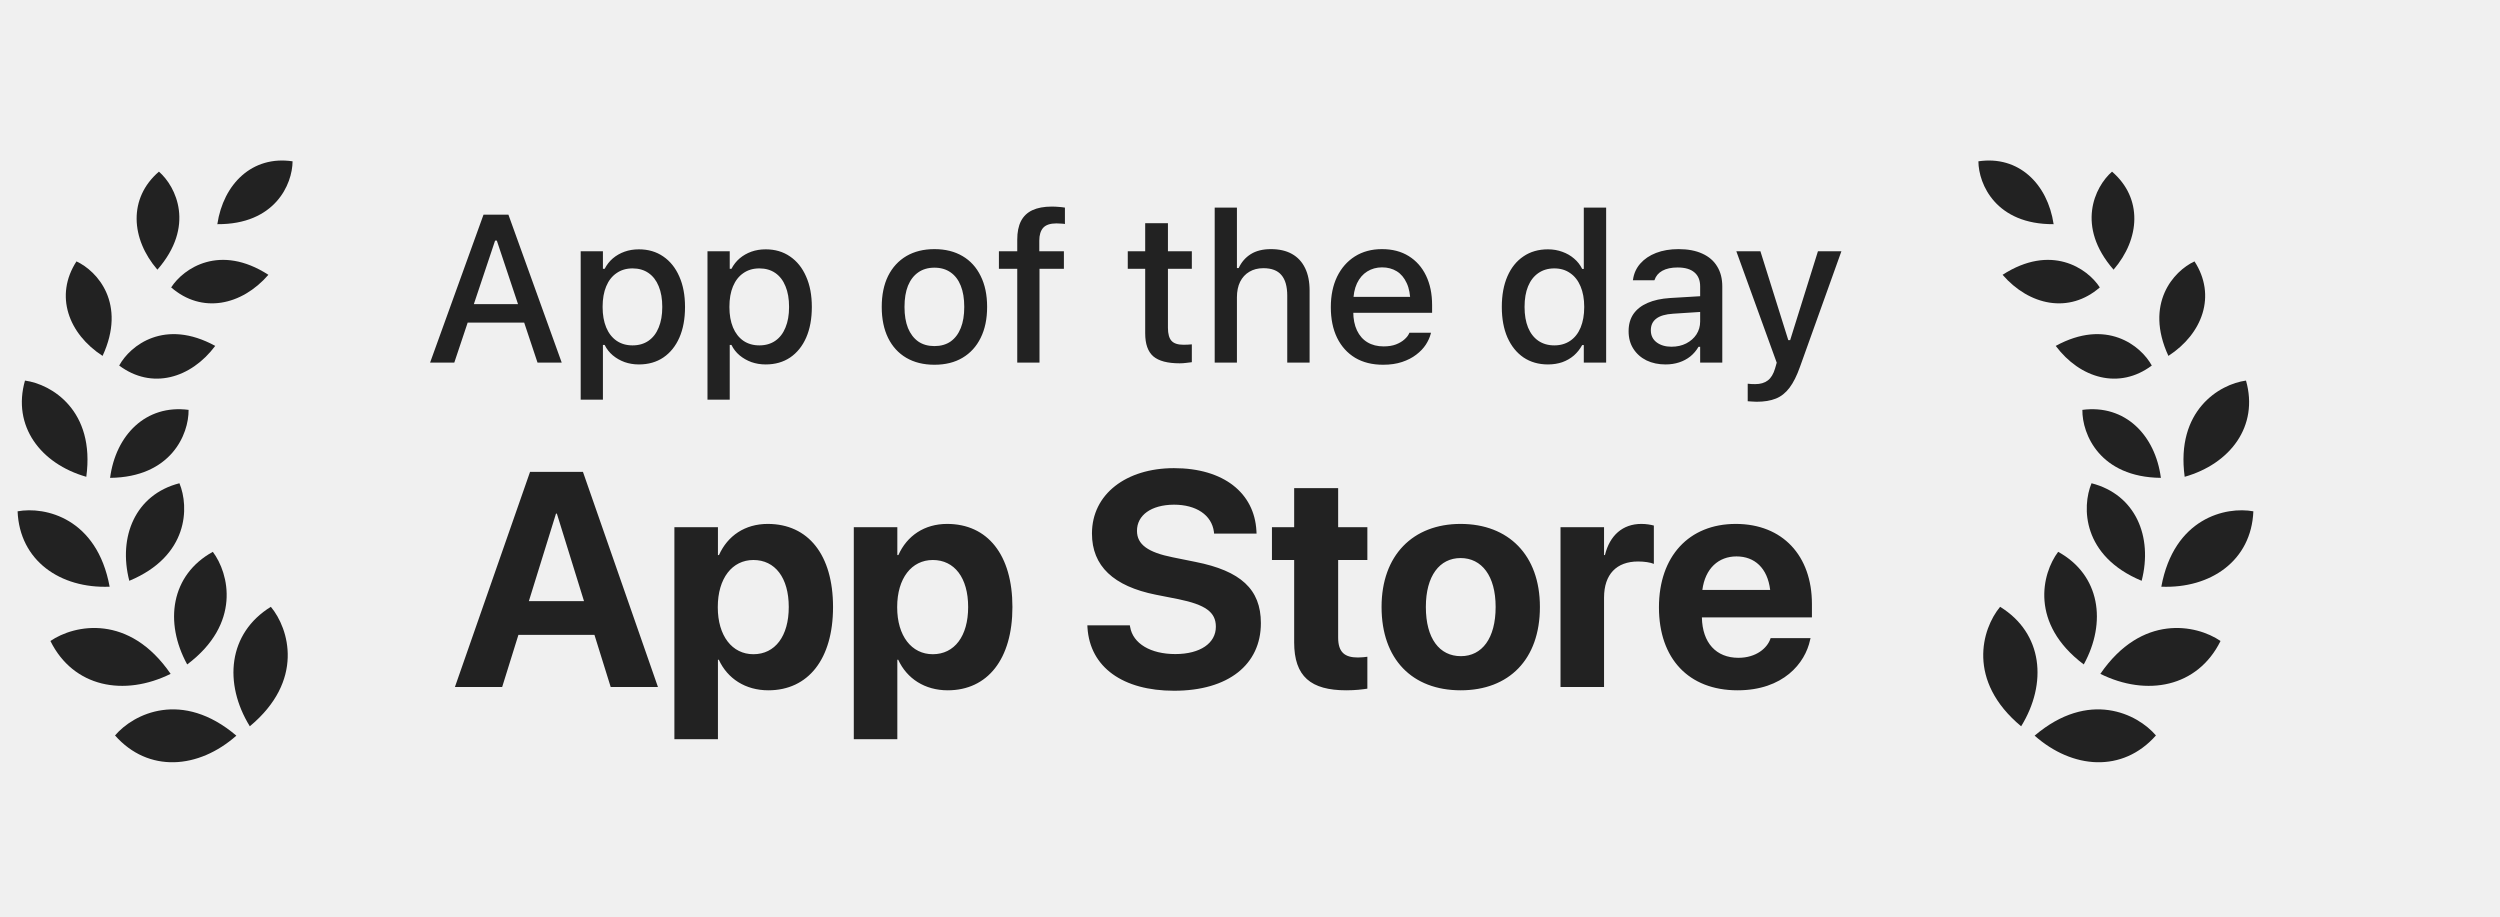
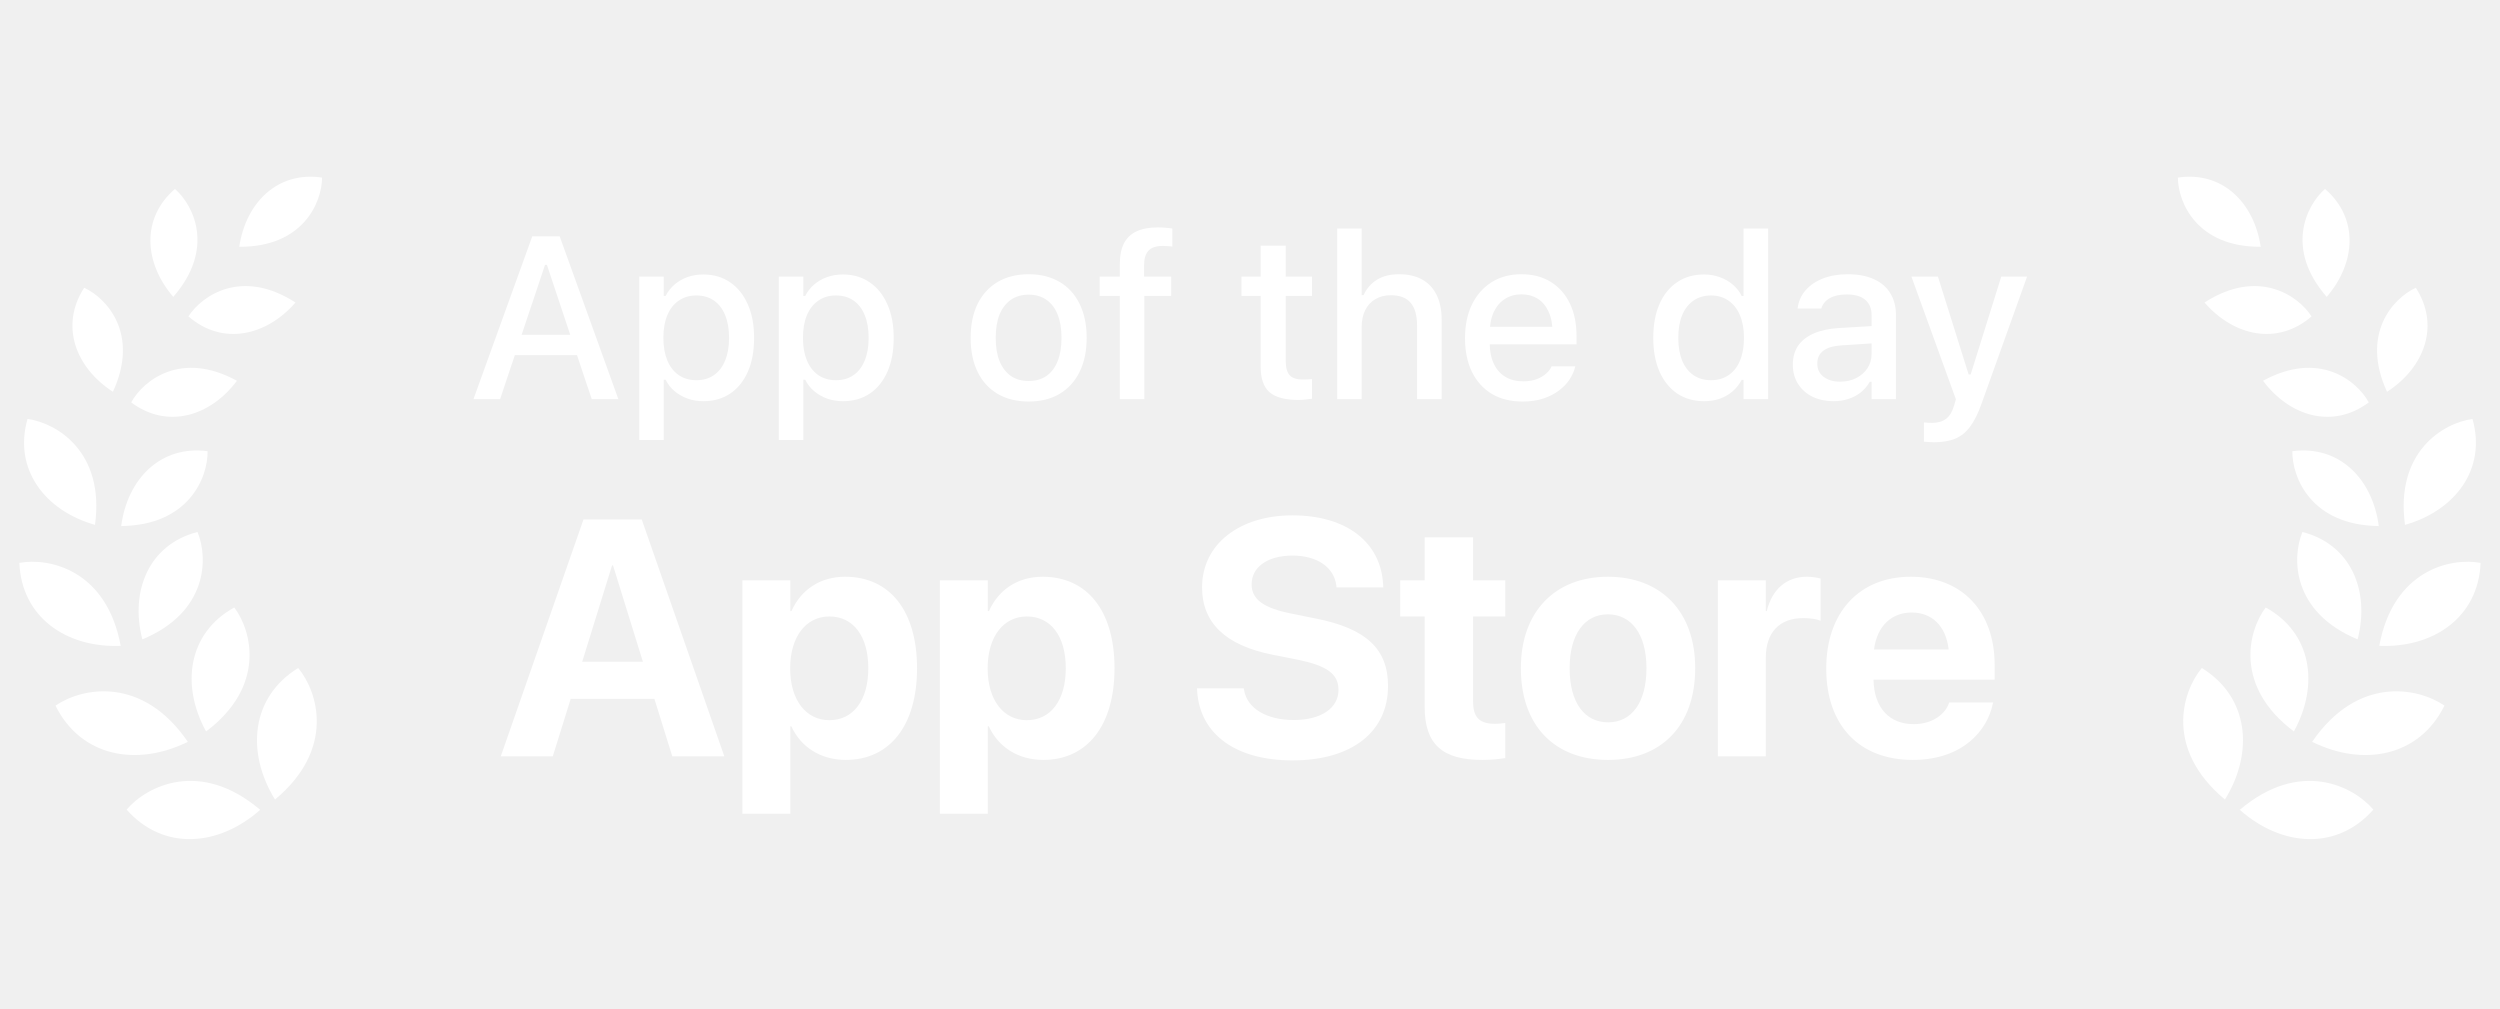
- <svg xmlns="http://www.w3.org/2000/svg" width="131" height="48" viewBox="0 0 131 48" fill="none">
-   <path d="M13.09 38.058C11.706 35.811 11.944 33.182 14.193 31.797C15.147 32.944 15.961 35.67 13.09 38.058Z" fill="#222222" />
-   <path d="M9.809 34.817C8.599 32.615 8.948 30.127 11.152 28.916C12.004 30.051 12.65 32.681 9.809 34.817Z" fill="#222222" />
-   <path d="M6.775 30.434C6.181 28.123 7.09 25.916 9.402 25.322C9.918 26.568 9.892 29.139 6.775 30.434Z" fill="#222222" />
-   <path d="M5.769 25.04C6.063 22.8 7.641 21.182 9.882 21.477C9.896 22.754 8.965 25.004 5.769 25.04Z" fill="#222222" />
-   <path d="M8.247 14.131C6.856 12.515 6.711 10.386 8.328 8.994C9.236 9.788 10.233 11.859 8.247 14.131Z" fill="#222222" />
-   <path d="M11.388 11.747C11.704 9.637 13.22 8.137 15.331 8.453C15.322 9.659 14.406 11.766 11.388 11.747Z" fill="#222222" />
-   <path d="M5.375 18.649C3.585 17.489 2.846 15.488 4.007 13.697C5.101 14.204 6.641 15.91 5.375 18.649Z" fill="#222222" />
-   <path d="M12.385 38.548C10.409 40.298 7.778 40.516 6.027 38.538C6.994 37.402 9.539 36.131 12.385 38.548Z" fill="#222222" />
-   <path d="M8.941 35.31C6.511 36.513 3.845 36.02 2.642 33.588C3.906 32.722 6.771 32.148 8.941 35.31Z" fill="#222222" />
-   <path d="M5.745 30.743C3.159 30.847 1.026 29.38 0.922 26.793C2.361 26.529 5.082 27.142 5.745 30.743Z" fill="#222222" />
-   <path d="M4.522 24.984C2.134 24.305 0.629 22.331 1.309 19.942C2.699 20.132 4.995 21.505 4.522 24.984Z" fill="#222222" />
-   <path d="M11.278 18.125C10 19.832 7.953 20.433 6.245 19.154C6.825 18.096 8.632 16.676 11.278 18.125Z" fill="#222222" />
-   <path d="M14.064 14.4C12.665 16.009 10.579 16.46 8.969 15.06C9.624 14.047 11.529 12.762 14.064 14.4Z" fill="#222222" />
-   <path d="M22.537 19L25.336 11.249H26.308V12.608H25.943L23.805 19H22.537ZM23.886 16.905L24.224 15.938H27.753L28.091 16.905H23.886ZM28.166 19L26.034 12.608V11.249H26.641L29.434 19H28.166ZM30.428 20.944V13.167H31.593V14.085H31.685C31.796 13.871 31.939 13.688 32.114 13.538C32.293 13.387 32.497 13.271 32.727 13.188C32.956 13.106 33.206 13.065 33.479 13.065C33.969 13.065 34.395 13.19 34.757 13.441C35.118 13.688 35.398 14.037 35.595 14.488C35.795 14.936 35.895 15.466 35.895 16.078V16.089C35.895 16.705 35.797 17.238 35.6 17.689C35.403 18.137 35.124 18.484 34.762 18.731C34.401 18.975 33.973 19.097 33.479 19.097C33.21 19.097 32.959 19.055 32.727 18.973C32.494 18.887 32.288 18.769 32.109 18.619C31.93 18.468 31.788 18.287 31.685 18.076H31.593V20.944H30.428ZM33.145 18.098C33.471 18.098 33.751 18.017 33.983 17.856C34.216 17.695 34.393 17.464 34.515 17.163C34.641 16.862 34.703 16.504 34.703 16.089V16.078C34.703 15.659 34.641 15.299 34.515 14.998C34.393 14.698 34.216 14.467 33.983 14.306C33.751 14.145 33.471 14.064 33.145 14.064C32.823 14.064 32.544 14.146 32.308 14.311C32.071 14.472 31.89 14.703 31.765 15.004C31.64 15.301 31.577 15.659 31.577 16.078V16.089C31.577 16.501 31.64 16.857 31.765 17.158C31.89 17.459 32.071 17.691 32.308 17.856C32.544 18.017 32.823 18.098 33.145 18.098ZM37.072 20.944V13.167H38.238V14.085H38.329C38.44 13.871 38.583 13.688 38.759 13.538C38.938 13.387 39.142 13.271 39.371 13.188C39.6 13.106 39.851 13.065 40.123 13.065C40.613 13.065 41.039 13.19 41.401 13.441C41.763 13.688 42.042 14.037 42.239 14.488C42.44 14.936 42.54 15.466 42.54 16.078V16.089C42.54 16.705 42.441 17.238 42.244 17.689C42.047 18.137 41.768 18.484 41.407 18.731C41.045 18.975 40.617 19.097 40.123 19.097C39.854 19.097 39.604 19.055 39.371 18.973C39.138 18.887 38.932 18.769 38.753 18.619C38.574 18.468 38.433 18.287 38.329 18.076H38.238V20.944H37.072ZM39.79 18.098C40.116 18.098 40.395 18.017 40.628 17.856C40.86 17.695 41.038 17.464 41.159 17.163C41.285 16.862 41.347 16.504 41.347 16.089V16.078C41.347 15.659 41.285 15.299 41.159 14.998C41.038 14.698 40.86 14.467 40.628 14.306C40.395 14.145 40.116 14.064 39.79 14.064C39.468 14.064 39.188 14.146 38.952 14.311C38.716 14.472 38.535 14.703 38.409 15.004C38.284 15.301 38.221 15.659 38.221 16.078V16.089C38.221 16.501 38.284 16.857 38.409 17.158C38.535 17.459 38.716 17.691 38.952 17.856C39.188 18.017 39.468 18.098 39.79 18.098ZM48.964 19.113C48.395 19.113 47.902 18.991 47.487 18.748C47.075 18.504 46.758 18.157 46.536 17.706C46.314 17.251 46.203 16.712 46.203 16.089V16.078C46.203 15.451 46.314 14.913 46.536 14.461C46.762 14.01 47.081 13.663 47.492 13.419C47.908 13.176 48.398 13.054 48.964 13.054C49.533 13.054 50.024 13.176 50.436 13.419C50.847 13.659 51.164 14.007 51.386 14.461C51.612 14.913 51.725 15.451 51.725 16.078V16.089C51.725 16.712 51.612 17.251 51.386 17.706C51.164 18.157 50.847 18.504 50.436 18.748C50.028 18.991 49.537 19.113 48.964 19.113ZM48.964 18.135C49.297 18.135 49.58 18.055 49.813 17.894C50.045 17.729 50.223 17.494 50.344 17.19C50.466 16.886 50.527 16.519 50.527 16.089V16.078C50.527 15.645 50.466 15.276 50.344 14.972C50.223 14.667 50.045 14.435 49.813 14.273C49.58 14.109 49.297 14.026 48.964 14.026C48.631 14.026 48.348 14.109 48.115 14.273C47.883 14.435 47.704 14.667 47.578 14.972C47.457 15.276 47.396 15.645 47.396 16.078V16.089C47.396 16.519 47.457 16.886 47.578 17.19C47.704 17.494 47.883 17.729 48.115 17.894C48.348 18.055 48.631 18.135 48.964 18.135ZM53.304 19V14.085H52.343V13.167H53.304V12.555C53.304 12.164 53.369 11.842 53.498 11.588C53.63 11.33 53.831 11.139 54.099 11.013C54.368 10.888 54.706 10.825 55.114 10.825C55.243 10.825 55.363 10.831 55.474 10.841C55.589 10.848 55.698 10.861 55.802 10.879V11.738C55.748 11.727 55.682 11.72 55.603 11.717C55.528 11.71 55.445 11.706 55.356 11.706C55.034 11.706 54.803 11.783 54.663 11.937C54.527 12.091 54.459 12.315 54.459 12.608V13.167H55.748V14.085H54.47V19H53.304ZM61.818 19.038C61.18 19.038 60.718 18.916 60.432 18.672C60.149 18.425 60.008 18.023 60.008 17.464V14.085H59.095V13.167H60.008V11.695H61.2V13.167H62.452V14.085H61.2V17.179C61.2 17.494 61.263 17.722 61.388 17.861C61.513 17.997 61.721 18.065 62.011 18.065C62.097 18.065 62.17 18.064 62.231 18.06C62.296 18.056 62.369 18.051 62.452 18.044V18.979C62.358 18.993 62.258 19.005 62.151 19.016C62.043 19.03 61.932 19.038 61.818 19.038ZM63.65 19V10.879H64.815V14.048H64.906C65.05 13.736 65.261 13.493 65.54 13.317C65.819 13.142 66.172 13.054 66.598 13.054C67.031 13.054 67.398 13.138 67.699 13.307C68 13.475 68.229 13.722 68.387 14.048C68.544 14.37 68.623 14.762 68.623 15.224V19H67.452V15.498C67.452 15.011 67.35 14.649 67.146 14.413C66.946 14.173 66.63 14.053 66.201 14.053C65.918 14.053 65.673 14.116 65.465 14.241C65.257 14.363 65.096 14.538 64.981 14.768C64.871 14.993 64.815 15.264 64.815 15.579V19H63.65ZM72.474 19.113C71.905 19.113 71.416 18.991 71.008 18.748C70.6 18.5 70.285 18.151 70.063 17.7C69.844 17.249 69.735 16.715 69.735 16.1V16.094C69.735 15.486 69.844 14.954 70.063 14.499C70.285 14.044 70.596 13.69 70.997 13.435C71.402 13.181 71.875 13.054 72.415 13.054C72.96 13.054 73.427 13.176 73.817 13.419C74.211 13.663 74.514 14.005 74.725 14.445C74.936 14.882 75.042 15.394 75.042 15.981V16.39H70.326V15.557H74.462L73.903 16.331V15.863C73.903 15.448 73.839 15.104 73.71 14.832C73.584 14.556 73.411 14.35 73.189 14.214C72.967 14.078 72.711 14.01 72.421 14.01C72.131 14.01 71.871 14.082 71.642 14.225C71.416 14.365 71.237 14.572 71.105 14.848C70.976 15.124 70.911 15.462 70.911 15.863V16.331C70.911 16.714 70.976 17.041 71.105 17.314C71.234 17.586 71.416 17.793 71.653 17.936C71.892 18.08 72.175 18.151 72.501 18.151C72.752 18.151 72.967 18.117 73.146 18.049C73.328 17.978 73.477 17.89 73.592 17.786C73.71 17.682 73.79 17.58 73.833 17.48L73.855 17.437H74.983L74.972 17.485C74.922 17.679 74.834 17.872 74.709 18.065C74.584 18.255 74.417 18.429 74.209 18.586C74.005 18.744 73.758 18.871 73.468 18.968C73.182 19.064 72.85 19.113 72.474 19.113ZM81.112 19.097C80.625 19.097 80.198 18.975 79.833 18.731C79.472 18.484 79.191 18.135 78.99 17.684C78.793 17.233 78.695 16.701 78.695 16.089V16.078C78.695 15.462 78.793 14.929 78.99 14.477C79.187 14.026 79.466 13.679 79.828 13.435C80.189 13.188 80.617 13.065 81.112 13.065C81.38 13.065 81.631 13.108 81.864 13.194C82.096 13.276 82.302 13.394 82.481 13.548C82.66 13.699 82.802 13.88 82.906 14.091H82.991V10.879H84.162V19H82.991V18.081H82.906C82.791 18.293 82.646 18.475 82.471 18.629C82.295 18.78 82.093 18.896 81.864 18.979C81.634 19.057 81.384 19.097 81.112 19.097ZM81.445 18.098C81.767 18.098 82.046 18.017 82.282 17.856C82.519 17.695 82.7 17.464 82.825 17.163C82.95 16.859 83.013 16.501 83.013 16.089V16.078C83.013 15.663 82.948 15.305 82.82 15.004C82.694 14.703 82.513 14.472 82.277 14.311C82.044 14.146 81.767 14.064 81.445 14.064C81.122 14.064 80.843 14.146 80.607 14.311C80.374 14.472 80.195 14.703 80.07 15.004C79.948 15.301 79.887 15.659 79.887 16.078V16.089C79.887 16.504 79.948 16.862 80.07 17.163C80.195 17.464 80.374 17.695 80.607 17.856C80.843 18.017 81.122 18.098 81.445 18.098ZM87.272 19.097C86.904 19.097 86.572 19.027 86.279 18.887C85.989 18.744 85.76 18.542 85.591 18.28C85.423 18.019 85.339 17.713 85.339 17.362V17.351C85.339 17 85.423 16.701 85.591 16.454C85.763 16.207 86.01 16.014 86.332 15.874C86.658 15.731 87.052 15.645 87.514 15.616L89.668 15.487V16.309L87.675 16.438C87.274 16.463 86.979 16.549 86.789 16.696C86.599 16.839 86.504 17.041 86.504 17.303V17.314C86.504 17.578 86.606 17.788 86.811 17.942C87.015 18.092 87.272 18.168 87.584 18.168C87.874 18.168 88.132 18.11 88.357 17.996C88.587 17.877 88.766 17.72 88.894 17.523C89.023 17.322 89.088 17.097 89.088 16.846V15.009C89.088 14.687 88.988 14.442 88.787 14.273C88.59 14.102 88.296 14.016 87.906 14.016C87.58 14.016 87.314 14.073 87.106 14.188C86.902 14.302 86.766 14.463 86.698 14.671L86.687 14.687H85.564L85.57 14.649C85.616 14.327 85.743 14.048 85.951 13.812C86.162 13.572 86.438 13.385 86.778 13.253C87.122 13.12 87.514 13.054 87.955 13.054C88.445 13.054 88.861 13.133 89.201 13.29C89.544 13.444 89.804 13.668 89.98 13.962C90.159 14.252 90.248 14.601 90.248 15.009V19H89.088V18.173H89.002C88.887 18.37 88.744 18.538 88.572 18.678C88.4 18.814 88.205 18.918 87.987 18.989C87.768 19.061 87.53 19.097 87.272 19.097ZM92.047 21.052C91.976 21.052 91.899 21.048 91.817 21.041C91.734 21.037 91.655 21.032 91.58 21.025V20.106C91.638 20.114 91.7 20.119 91.768 20.123C91.84 20.126 91.908 20.128 91.972 20.128C92.245 20.128 92.465 20.064 92.633 19.935C92.801 19.809 92.928 19.6 93.014 19.306L93.1 19.005L90.984 13.167H92.246L93.895 18.425L93.53 17.824H93.976L93.616 18.425L95.26 13.167H96.489L94.32 19.22C94.155 19.686 93.972 20.051 93.772 20.316C93.571 20.584 93.333 20.774 93.057 20.885C92.782 20.996 92.445 21.052 92.047 21.052Z" fill="#222222" />
-   <path d="M23.837 36L27.774 24.727H30.547L34.477 36H32.001L31.149 33.266H27.165L26.313 36H23.837ZM29.134 26.914L27.712 31.5H30.602L29.18 26.914H29.134ZM35.338 38.734V27.625H37.62V29.086H37.674C38.127 28.07 39.041 27.453 40.229 27.453C42.354 27.453 43.651 29.078 43.651 31.805V31.812C43.651 34.531 42.354 36.172 40.26 36.172C39.065 36.172 38.12 35.562 37.666 34.57H37.62V38.734H35.338ZM39.479 34.281C40.612 34.281 41.331 33.336 41.331 31.812V31.805C41.331 30.273 40.612 29.344 39.479 29.344C38.37 29.344 37.612 30.297 37.612 31.812V31.82C37.612 33.328 38.37 34.281 39.479 34.281ZM44.739 38.734V27.625H47.02V29.086H47.075C47.528 28.07 48.442 27.453 49.629 27.453C51.754 27.453 53.051 29.078 53.051 31.805V31.812C53.051 34.531 51.754 36.172 49.66 36.172C48.465 36.172 47.52 35.562 47.067 34.57H47.02V38.734H44.739ZM48.879 34.281C50.012 34.281 50.731 33.336 50.731 31.812V31.805C50.731 30.273 50.012 29.344 48.879 29.344C47.77 29.344 47.012 30.297 47.012 31.812V31.82C47.012 33.328 47.77 34.281 48.879 34.281ZM61.523 36.195C58.844 36.195 57.117 34.969 56.984 32.891L56.977 32.766H59.203L59.219 32.852C59.367 33.727 60.297 34.273 61.586 34.273C62.891 34.273 63.711 33.703 63.711 32.844V32.836C63.711 32.07 63.156 31.688 61.758 31.398L60.57 31.164C58.344 30.719 57.219 29.656 57.219 27.961V27.953C57.219 25.891 59.016 24.531 61.516 24.531C64.125 24.531 65.727 25.836 65.836 27.812L65.844 27.961H63.617L63.609 27.867C63.492 26.984 62.68 26.445 61.516 26.445C60.305 26.453 59.578 27.008 59.578 27.812V27.82C59.578 28.531 60.156 28.945 61.453 29.203L62.648 29.445C65.008 29.914 66.07 30.875 66.07 32.648V32.656C66.07 34.82 64.367 36.195 61.523 36.195ZM70.549 36.172C68.689 36.172 67.814 35.453 67.814 33.656V29.344H66.65V27.625H67.814V25.578H70.119V27.625H71.65V29.344H70.119V33.406C70.119 34.188 70.471 34.453 71.158 34.453C71.361 34.453 71.51 34.43 71.65 34.414V36.086C71.392 36.125 71.025 36.172 70.549 36.172ZM76.543 36.172C73.996 36.172 72.394 34.539 72.394 31.812V31.797C72.394 29.102 74.035 27.453 76.535 27.453C79.043 27.453 80.691 29.086 80.691 31.797V31.812C80.691 34.547 79.074 36.172 76.543 36.172ZM76.55 34.383C77.66 34.383 78.371 33.445 78.371 31.812V31.797C78.371 30.18 77.644 29.242 76.535 29.242C75.433 29.242 74.715 30.18 74.715 31.797V31.812C74.715 33.453 75.425 34.383 76.55 34.383ZM81.771 36V27.625H84.052V29.086H84.099C84.349 28.055 85.029 27.453 86.005 27.453C86.255 27.453 86.49 27.492 86.662 27.539V29.547C86.474 29.469 86.162 29.422 85.834 29.422C84.709 29.422 84.052 30.094 84.052 31.312V36H81.771ZM91.046 36.172C88.484 36.172 86.929 34.508 86.929 31.828V31.82C86.929 29.156 88.499 27.453 90.953 27.453C93.406 27.453 94.945 29.117 94.945 31.648V32.352H89.179C89.203 33.688 89.929 34.469 91.093 34.469C92.031 34.469 92.601 33.953 92.765 33.484L92.781 33.438H94.874L94.851 33.523C94.593 34.758 93.437 36.172 91.046 36.172ZM90.992 29.156C90.054 29.156 89.351 29.781 89.203 30.914H92.757C92.617 29.758 91.937 29.156 90.992 29.156Z" fill="#222222" />
-   <path d="M105.908 38.058C107.293 35.811 107.054 33.182 104.806 31.797C103.852 32.944 103.038 35.67 105.908 38.058Z" fill="#222222" />
-   <path d="M109.189 34.817C110.4 32.615 110.05 30.127 107.847 28.916C106.994 30.051 106.348 32.681 109.189 34.817Z" fill="#222222" />
-   <path d="M112.223 30.434C112.817 28.123 111.908 25.916 109.596 25.322C109.08 26.568 109.106 29.139 112.223 30.434Z" fill="#222222" />
-   <path d="M113.23 25.04C112.936 22.8 111.358 21.182 109.116 21.477C109.102 22.754 110.033 25.004 113.23 25.04Z" fill="#222222" />
-   <path d="M110.751 14.131C112.143 12.515 112.288 10.386 110.67 8.994C109.763 9.788 108.766 11.859 110.751 14.131Z" fill="#222222" />
-   <path d="M107.61 11.747C107.295 9.637 105.778 8.137 103.668 8.453C103.676 9.659 104.593 11.766 107.61 11.747Z" fill="#222222" />
-   <path d="M113.624 18.649C115.414 17.489 116.152 15.488 114.992 13.697C113.898 14.204 112.358 15.91 113.624 18.649Z" fill="#222222" />
-   <path d="M106.614 38.548C108.59 40.298 111.221 40.516 112.971 38.538C112.005 37.402 109.46 36.131 106.614 38.548Z" fill="#222222" />
-   <path d="M110.058 35.31C112.487 36.513 115.154 36.02 116.356 33.588C115.092 32.722 112.228 32.148 110.058 35.31Z" fill="#222222" />
-   <path d="M113.253 30.743C115.839 30.847 117.972 29.38 118.076 26.793C116.637 26.529 113.916 27.142 113.253 30.743Z" fill="#222222" />
-   <path d="M114.477 24.984C116.864 24.305 118.369 22.331 117.69 19.942C116.3 20.132 114.004 21.505 114.477 24.984Z" fill="#222222" />
-   <path d="M107.72 18.125C108.999 19.832 111.046 20.433 112.754 19.154C112.174 18.096 110.367 16.676 107.72 18.125Z" fill="#222222" />
-   <path d="M104.935 14.4C106.334 16.009 108.419 16.46 110.03 15.06C109.375 14.047 107.469 12.762 104.935 14.4Z" fill="#222222" />
+ <svg xmlns="http://www.w3.org/2000/svg" width="119" height="48" viewBox="0 0 119 48" fill="none">
+   <path d="M13.09 38.058C11.706 35.811 11.944 33.182 14.193 31.797C15.147 32.944 15.961 35.67 13.09 38.058Z" fill="white" />
+   <path d="M9.809 34.817C8.599 32.615 8.949 30.127 11.152 28.916C12.005 30.051 12.65 32.681 9.809 34.817Z" fill="white" />
+   <path d="M6.775 30.434C6.181 28.123 7.09 25.916 9.402 25.322C9.918 26.568 9.892 29.139 6.775 30.434Z" fill="white" />
+   <path d="M5.769 25.04C6.063 22.8 7.641 21.182 9.882 21.477C9.896 22.754 8.965 25.004 5.769 25.04Z" fill="white" />
+   <path d="M8.247 14.131C6.856 12.515 6.711 10.386 8.328 8.994C9.236 9.788 10.233 11.859 8.247 14.131Z" fill="white" />
+   <path d="M11.388 11.747C11.704 9.637 13.22 8.137 15.331 8.453C15.322 9.659 14.406 11.766 11.388 11.747Z" fill="white" />
+   <path d="M5.375 18.649C3.585 17.489 2.846 15.488 4.007 13.697C5.101 14.204 6.641 15.91 5.375 18.649Z" fill="white" />
+   <path d="M12.385 38.548C10.409 40.298 7.778 40.516 6.027 38.538C6.994 37.402 9.539 36.131 12.385 38.548Z" fill="white" />
+   <path d="M8.941 35.31C6.511 36.513 3.845 36.02 2.642 33.588C3.906 32.722 6.771 32.148 8.941 35.31Z" fill="white" />
+   <path d="M5.745 30.743C3.159 30.847 1.026 29.38 0.922 26.793C2.361 26.529 5.082 27.142 5.745 30.743Z" fill="white" />
+   <path d="M4.522 24.984C2.134 24.305 0.629 22.331 1.309 19.942C2.699 20.132 4.995 21.505 4.522 24.984Z" fill="white" />
+   <path d="M11.278 18.125C10 19.832 7.953 20.433 6.245 19.154C6.825 18.096 8.632 16.676 11.278 18.125Z" fill="white" />
+   <path d="M14.064 14.4C12.665 16.009 10.579 16.46 8.969 15.06C9.624 14.047 11.529 12.762 14.064 14.4Z" fill="white" />
+   <path d="M22.537 19L25.336 11.249H26.308V12.608H25.943L23.805 19H22.537ZM23.886 16.905L24.224 15.938H27.753L28.091 16.905H23.886ZM28.166 19L26.034 12.608V11.249H26.641L29.434 19H28.166ZM30.428 20.944V13.167H31.593V14.085H31.685C31.796 13.871 31.939 13.688 32.114 13.538C32.293 13.387 32.497 13.271 32.727 13.188C32.956 13.106 33.206 13.065 33.479 13.065C33.969 13.065 34.395 13.19 34.757 13.441C35.118 13.688 35.398 14.037 35.595 14.488C35.795 14.936 35.895 15.466 35.895 16.078V16.089C35.895 16.705 35.797 17.238 35.6 17.689C35.403 18.137 35.124 18.484 34.762 18.731C34.401 18.975 33.973 19.097 33.479 19.097C33.21 19.097 32.959 19.055 32.727 18.973C32.494 18.887 32.288 18.769 32.109 18.619C31.93 18.468 31.788 18.287 31.685 18.076H31.593V20.944H30.428ZM33.145 18.098C33.471 18.098 33.751 18.017 33.983 17.856C34.216 17.695 34.393 17.464 34.515 17.163C34.641 16.862 34.703 16.504 34.703 16.089V16.078C34.703 15.659 34.641 15.299 34.515 14.998C34.393 14.698 34.216 14.467 33.983 14.306C33.751 14.145 33.471 14.064 33.145 14.064C32.823 14.064 32.544 14.146 32.308 14.311C32.071 14.472 31.89 14.703 31.765 15.004C31.64 15.301 31.577 15.659 31.577 16.078V16.089C31.577 16.501 31.64 16.857 31.765 17.158C31.89 17.459 32.071 17.691 32.308 17.856C32.544 18.017 32.823 18.098 33.145 18.098ZM37.072 20.944V13.167H38.238V14.085H38.329C38.44 13.871 38.583 13.688 38.759 13.538C38.938 13.387 39.142 13.271 39.371 13.188C39.6 13.106 39.851 13.065 40.123 13.065C40.613 13.065 41.039 13.19 41.401 13.441C41.763 13.688 42.042 14.037 42.239 14.488C42.44 14.936 42.54 15.466 42.54 16.078V16.089C42.54 16.705 42.441 17.238 42.244 17.689C42.047 18.137 41.768 18.484 41.407 18.731C41.045 18.975 40.617 19.097 40.123 19.097C39.854 19.097 39.604 19.055 39.371 18.973C39.138 18.887 38.932 18.769 38.753 18.619C38.574 18.468 38.433 18.287 38.329 18.076H38.238V20.944H37.072ZM39.79 18.098C40.116 18.098 40.395 18.017 40.628 17.856C40.86 17.695 41.038 17.464 41.159 17.163C41.285 16.862 41.347 16.504 41.347 16.089V16.078C41.347 15.659 41.285 15.299 41.159 14.998C41.038 14.698 40.86 14.467 40.628 14.306C40.395 14.145 40.116 14.064 39.79 14.064C39.468 14.064 39.188 14.146 38.952 14.311C38.716 14.472 38.535 14.703 38.409 15.004C38.284 15.301 38.221 15.659 38.221 16.078V16.089C38.221 16.501 38.284 16.857 38.409 17.158C38.535 17.459 38.716 17.691 38.952 17.856C39.188 18.017 39.468 18.098 39.79 18.098ZM48.964 19.113C48.395 19.113 47.902 18.991 47.487 18.748C47.075 18.504 46.758 18.157 46.536 17.706C46.314 17.251 46.203 16.712 46.203 16.089V16.078C46.203 15.451 46.314 14.913 46.536 14.461C46.762 14.01 47.081 13.663 47.492 13.419C47.908 13.176 48.398 13.054 48.964 13.054C49.533 13.054 50.024 13.176 50.436 13.419C50.847 13.659 51.164 14.007 51.386 14.461C51.612 14.913 51.725 15.451 51.725 16.078V16.089C51.725 16.712 51.612 17.251 51.386 17.706C51.164 18.157 50.847 18.504 50.436 18.748C50.028 18.991 49.537 19.113 48.964 19.113ZM48.964 18.135C49.297 18.135 49.58 18.055 49.813 17.894C50.045 17.729 50.223 17.494 50.344 17.19C50.466 16.886 50.527 16.519 50.527 16.089V16.078C50.527 15.645 50.466 15.276 50.344 14.972C50.223 14.667 50.045 14.435 49.813 14.273C49.58 14.109 49.297 14.026 48.964 14.026C48.631 14.026 48.348 14.109 48.115 14.273C47.883 14.435 47.704 14.667 47.578 14.972C47.457 15.276 47.396 15.645 47.396 16.078V16.089C47.396 16.519 47.457 16.886 47.578 17.19C47.704 17.494 47.883 17.729 48.115 17.894C48.348 18.055 48.631 18.135 48.964 18.135ZM53.304 19V14.085H52.343V13.167H53.304V12.555C53.304 12.164 53.369 11.842 53.498 11.588C53.63 11.33 53.831 11.139 54.099 11.013C54.368 10.888 54.706 10.825 55.114 10.825C55.243 10.825 55.363 10.831 55.474 10.841C55.589 10.848 55.698 10.861 55.802 10.879V11.738C55.748 11.727 55.682 11.72 55.603 11.717C55.528 11.71 55.445 11.706 55.356 11.706C55.034 11.706 54.803 11.783 54.663 11.937C54.527 12.091 54.459 12.315 54.459 12.608V13.167H55.748V14.085H54.47V19H53.304ZM61.818 19.038C61.18 19.038 60.718 18.916 60.432 18.672C60.149 18.425 60.008 18.023 60.008 17.464V14.085H59.095V13.167H60.008V11.695H61.2V13.167H62.452V14.085H61.2V17.179C61.2 17.494 61.263 17.722 61.388 17.861C61.513 17.997 61.721 18.065 62.011 18.065C62.097 18.065 62.17 18.064 62.231 18.06C62.296 18.056 62.369 18.051 62.452 18.044V18.979C62.358 18.993 62.258 19.005 62.151 19.016C62.043 19.03 61.932 19.038 61.818 19.038ZM63.65 19V10.879H64.815V14.048H64.906C65.05 13.736 65.261 13.493 65.54 13.317C65.819 13.142 66.172 13.054 66.598 13.054C67.031 13.054 67.398 13.138 67.699 13.307C68 13.475 68.229 13.722 68.387 14.048C68.544 14.37 68.623 14.762 68.623 15.224V19H67.452V15.498C67.452 15.011 67.35 14.649 67.146 14.413C66.946 14.173 66.63 14.053 66.201 14.053C65.918 14.053 65.673 14.116 65.465 14.241C65.257 14.363 65.096 14.538 64.981 14.768C64.871 14.993 64.815 15.264 64.815 15.579V19H63.65ZM72.474 19.113C71.905 19.113 71.416 18.991 71.008 18.748C70.6 18.5 70.285 18.151 70.063 17.7C69.844 17.249 69.735 16.715 69.735 16.1V16.094C69.735 15.486 69.844 14.954 70.063 14.499C70.285 14.044 70.596 13.69 70.997 13.435C71.402 13.181 71.875 13.054 72.415 13.054C72.96 13.054 73.427 13.176 73.817 13.419C74.211 13.663 74.514 14.005 74.725 14.445C74.936 14.882 75.042 15.394 75.042 15.981V16.39H70.326V15.557H74.462L73.903 16.331V15.863C73.903 15.448 73.839 15.104 73.71 14.832C73.584 14.556 73.411 14.35 73.189 14.214C72.967 14.078 72.711 14.01 72.421 14.01C72.131 14.01 71.871 14.082 71.642 14.225C71.416 14.365 71.237 14.572 71.105 14.848C70.976 15.124 70.911 15.462 70.911 15.863V16.331C70.911 16.714 70.976 17.041 71.105 17.314C71.234 17.586 71.416 17.793 71.653 17.936C71.892 18.08 72.175 18.151 72.501 18.151C72.752 18.151 72.967 18.117 73.146 18.049C73.328 17.978 73.477 17.89 73.592 17.786C73.71 17.682 73.79 17.58 73.833 17.48L73.855 17.437H74.983L74.972 17.485C74.922 17.679 74.834 17.872 74.709 18.065C74.584 18.255 74.417 18.429 74.209 18.586C74.005 18.744 73.758 18.871 73.468 18.968C73.182 19.064 72.85 19.113 72.474 19.113ZM81.112 19.097C80.625 19.097 80.198 18.975 79.833 18.731C79.472 18.484 79.191 18.135 78.99 17.684C78.793 17.233 78.695 16.701 78.695 16.089V16.078C78.695 15.462 78.793 14.929 78.99 14.477C79.187 14.026 79.466 13.679 79.828 13.435C80.189 13.188 80.617 13.065 81.112 13.065C81.38 13.065 81.631 13.108 81.864 13.194C82.096 13.276 82.302 13.394 82.481 13.548C82.66 13.699 82.802 13.88 82.906 14.091H82.991V10.879H84.162V19H82.991V18.081H82.906C82.791 18.293 82.646 18.475 82.471 18.629C82.295 18.78 82.093 18.896 81.864 18.979C81.634 19.057 81.384 19.097 81.112 19.097ZM81.445 18.098C81.767 18.098 82.046 18.017 82.282 17.856C82.519 17.695 82.7 17.464 82.825 17.163C82.95 16.859 83.013 16.501 83.013 16.089V16.078C83.013 15.663 82.948 15.305 82.82 15.004C82.694 14.703 82.513 14.472 82.277 14.311C82.044 14.146 81.767 14.064 81.445 14.064C81.122 14.064 80.843 14.146 80.607 14.311C80.374 14.472 80.195 14.703 80.07 15.004C79.948 15.301 79.887 15.659 79.887 16.078V16.089C79.887 16.504 79.948 16.862 80.07 17.163C80.195 17.464 80.374 17.695 80.607 17.856C80.843 18.017 81.122 18.098 81.445 18.098ZM87.272 19.097C86.904 19.097 86.572 19.027 86.279 18.887C85.989 18.744 85.76 18.542 85.591 18.28C85.423 18.019 85.339 17.713 85.339 17.362V17.351C85.339 17 85.423 16.701 85.591 16.454C85.763 16.207 86.01 16.014 86.332 15.874C86.658 15.731 87.052 15.645 87.514 15.616L89.668 15.487V16.309L87.675 16.438C87.274 16.463 86.979 16.549 86.789 16.696C86.599 16.839 86.504 17.041 86.504 17.303V17.314C86.504 17.578 86.606 17.788 86.811 17.942C87.015 18.092 87.272 18.168 87.584 18.168C87.874 18.168 88.132 18.11 88.357 17.996C88.587 17.877 88.766 17.72 88.894 17.523C89.023 17.322 89.088 17.097 89.088 16.846V15.009C89.088 14.687 88.988 14.442 88.787 14.273C88.59 14.102 88.296 14.016 87.906 14.016C87.58 14.016 87.314 14.073 87.106 14.188C86.902 14.302 86.766 14.463 86.698 14.671L86.687 14.687H85.564L85.57 14.649C85.616 14.327 85.743 14.048 85.951 13.812C86.162 13.572 86.438 13.385 86.778 13.253C87.122 13.12 87.514 13.054 87.955 13.054C88.445 13.054 88.861 13.133 89.201 13.29C89.544 13.444 89.804 13.668 89.98 13.962C90.159 14.252 90.248 14.601 90.248 15.009V19H89.088V18.173H89.002C88.887 18.37 88.744 18.538 88.572 18.678C88.4 18.814 88.205 18.918 87.987 18.989C87.768 19.061 87.53 19.097 87.272 19.097ZM92.047 21.052C91.976 21.052 91.899 21.048 91.817 21.041C91.734 21.037 91.655 21.032 91.58 21.025V20.106C91.638 20.114 91.7 20.119 91.768 20.123C91.84 20.126 91.908 20.128 91.972 20.128C92.245 20.128 92.465 20.064 92.633 19.935C92.801 19.809 92.928 19.6 93.014 19.306L93.1 19.005L90.984 13.167H92.246L93.895 18.425L93.53 17.824H93.976L93.616 18.425L95.26 13.167H96.489L94.32 19.22C94.155 19.686 93.972 20.051 93.772 20.316C93.571 20.584 93.333 20.774 93.057 20.885C92.782 20.996 92.445 21.052 92.047 21.052Z" fill="white" />
+   <path d="M23.837 36L27.774 24.727H30.547L34.477 36H32.001L31.149 33.266H27.165L26.313 36H23.837ZM29.134 26.914L27.712 31.5H30.602L29.18 26.914H29.134ZM35.338 38.734V27.625H37.62V29.086H37.674C38.127 28.07 39.041 27.453 40.229 27.453C42.354 27.453 43.651 29.078 43.651 31.805V31.812C43.651 34.531 42.354 36.172 40.26 36.172C39.065 36.172 38.12 35.562 37.666 34.57H37.62V38.734H35.338ZM39.479 34.281C40.612 34.281 41.331 33.336 41.331 31.812V31.805C41.331 30.273 40.612 29.344 39.479 29.344C38.37 29.344 37.612 30.297 37.612 31.812V31.82C37.612 33.328 38.37 34.281 39.479 34.281ZM44.739 38.734V27.625H47.02V29.086H47.075C47.528 28.07 48.442 27.453 49.629 27.453C51.754 27.453 53.051 29.078 53.051 31.805V31.812C53.051 34.531 51.754 36.172 49.66 36.172C48.465 36.172 47.52 35.562 47.067 34.57H47.02V38.734H44.739ZM48.879 34.281C50.012 34.281 50.731 33.336 50.731 31.812V31.805C50.731 30.273 50.012 29.344 48.879 29.344C47.77 29.344 47.012 30.297 47.012 31.812V31.82C47.012 33.328 47.77 34.281 48.879 34.281ZM61.523 36.195C58.844 36.195 57.117 34.969 56.984 32.891L56.977 32.766H59.203L59.219 32.852C59.367 33.727 60.297 34.273 61.586 34.273C62.891 34.273 63.711 33.703 63.711 32.844V32.836C63.711 32.07 63.156 31.688 61.758 31.398L60.57 31.164C58.344 30.719 57.219 29.656 57.219 27.961V27.953C57.219 25.891 59.016 24.531 61.516 24.531C64.125 24.531 65.727 25.836 65.836 27.812L65.844 27.961H63.617L63.609 27.867C63.492 26.984 62.68 26.445 61.516 26.445C60.305 26.453 59.578 27.008 59.578 27.812V27.82C59.578 28.531 60.156 28.945 61.453 29.203L62.648 29.445C65.008 29.914 66.07 30.875 66.07 32.648V32.656C66.07 34.82 64.367 36.195 61.523 36.195ZM70.549 36.172C68.689 36.172 67.814 35.453 67.814 33.656V29.344H66.65V27.625H67.814V25.578H70.119V27.625H71.65V29.344H70.119V33.406C70.119 34.188 70.471 34.453 71.158 34.453C71.361 34.453 71.51 34.43 71.65 34.414V36.086C71.392 36.125 71.025 36.172 70.549 36.172ZM76.543 36.172C73.996 36.172 72.394 34.539 72.394 31.812V31.797C72.394 29.102 74.035 27.453 76.535 27.453C79.043 27.453 80.691 29.086 80.691 31.797V31.812C80.691 34.547 79.074 36.172 76.543 36.172ZM76.55 34.383C77.66 34.383 78.371 33.445 78.371 31.812V31.797C78.371 30.18 77.644 29.242 76.535 29.242C75.433 29.242 74.715 30.18 74.715 31.797V31.812C74.715 33.453 75.425 34.383 76.55 34.383ZM81.771 36V27.625H84.052V29.086H84.099C84.349 28.055 85.029 27.453 86.005 27.453C86.255 27.453 86.49 27.492 86.662 27.539V29.547C86.474 29.469 86.162 29.422 85.834 29.422C84.709 29.422 84.052 30.094 84.052 31.312V36H81.771ZM91.046 36.172C88.484 36.172 86.929 34.508 86.929 31.828V31.82C86.929 29.156 88.499 27.453 90.953 27.453C93.406 27.453 94.945 29.117 94.945 31.648V32.352H89.179C89.203 33.688 89.929 34.469 91.093 34.469C92.031 34.469 92.601 33.953 92.765 33.484L92.781 33.438H94.874L94.851 33.523C94.593 34.758 93.437 36.172 91.046 36.172ZM90.992 29.156C90.054 29.156 89.351 29.781 89.203 30.914H92.757C92.617 29.758 91.937 29.156 90.992 29.156Z" fill="white" />
+   <path d="M105.908 38.058C107.293 35.811 107.054 33.182 104.806 31.797C103.852 32.944 103.038 35.67 105.908 38.058Z" fill="white" />
+   <path d="M109.189 34.817C110.4 32.615 110.05 30.127 107.847 28.916C106.994 30.051 106.348 32.681 109.189 34.817Z" fill="white" />
+   <path d="M112.223 30.434C112.817 28.123 111.908 25.916 109.596 25.322C109.08 26.568 109.106 29.139 112.223 30.434Z" fill="white" />
+   <path d="M113.23 25.04C112.936 22.8 111.358 21.182 109.116 21.477C109.102 22.754 110.033 25.004 113.23 25.04Z" fill="white" />
+   <path d="M110.751 14.131C112.143 12.515 112.288 10.386 110.67 8.994C109.763 9.788 108.766 11.859 110.751 14.131Z" fill="white" />
+   <path d="M107.61 11.747C107.295 9.637 105.778 8.137 103.667 8.453C103.676 9.659 104.593 11.766 107.61 11.747Z" fill="white" />
+   <path d="M113.623 18.649C115.414 17.489 116.152 15.488 114.992 13.697C113.897 14.204 112.358 15.91 113.623 18.649Z" fill="white" />
+   <path d="M106.614 38.548C108.59 40.298 111.221 40.516 112.972 38.538C112.005 37.402 109.46 36.131 106.614 38.548Z" fill="white" />
+   <path d="M110.058 35.31C112.487 36.513 115.154 36.02 116.356 33.588C115.092 32.722 112.228 32.148 110.058 35.31Z" fill="white" />
+   <path d="M113.253 30.743C115.839 30.847 117.972 29.38 118.076 26.793C116.637 26.529 113.916 27.142 113.253 30.743Z" fill="white" />
+   <path d="M114.477 24.984C116.864 24.305 118.369 22.331 117.69 19.942C116.3 20.132 114.004 21.505 114.477 24.984Z" fill="white" />
+   <path d="M107.72 18.125C108.999 19.832 111.046 20.433 112.754 19.154C112.174 18.096 110.367 16.676 107.72 18.125Z" fill="white" />
+   <path d="M104.935 14.4C106.334 16.009 108.419 16.46 110.03 15.06C109.375 14.047 107.469 12.762 104.935 14.4Z" fill="white" />
</svg>
